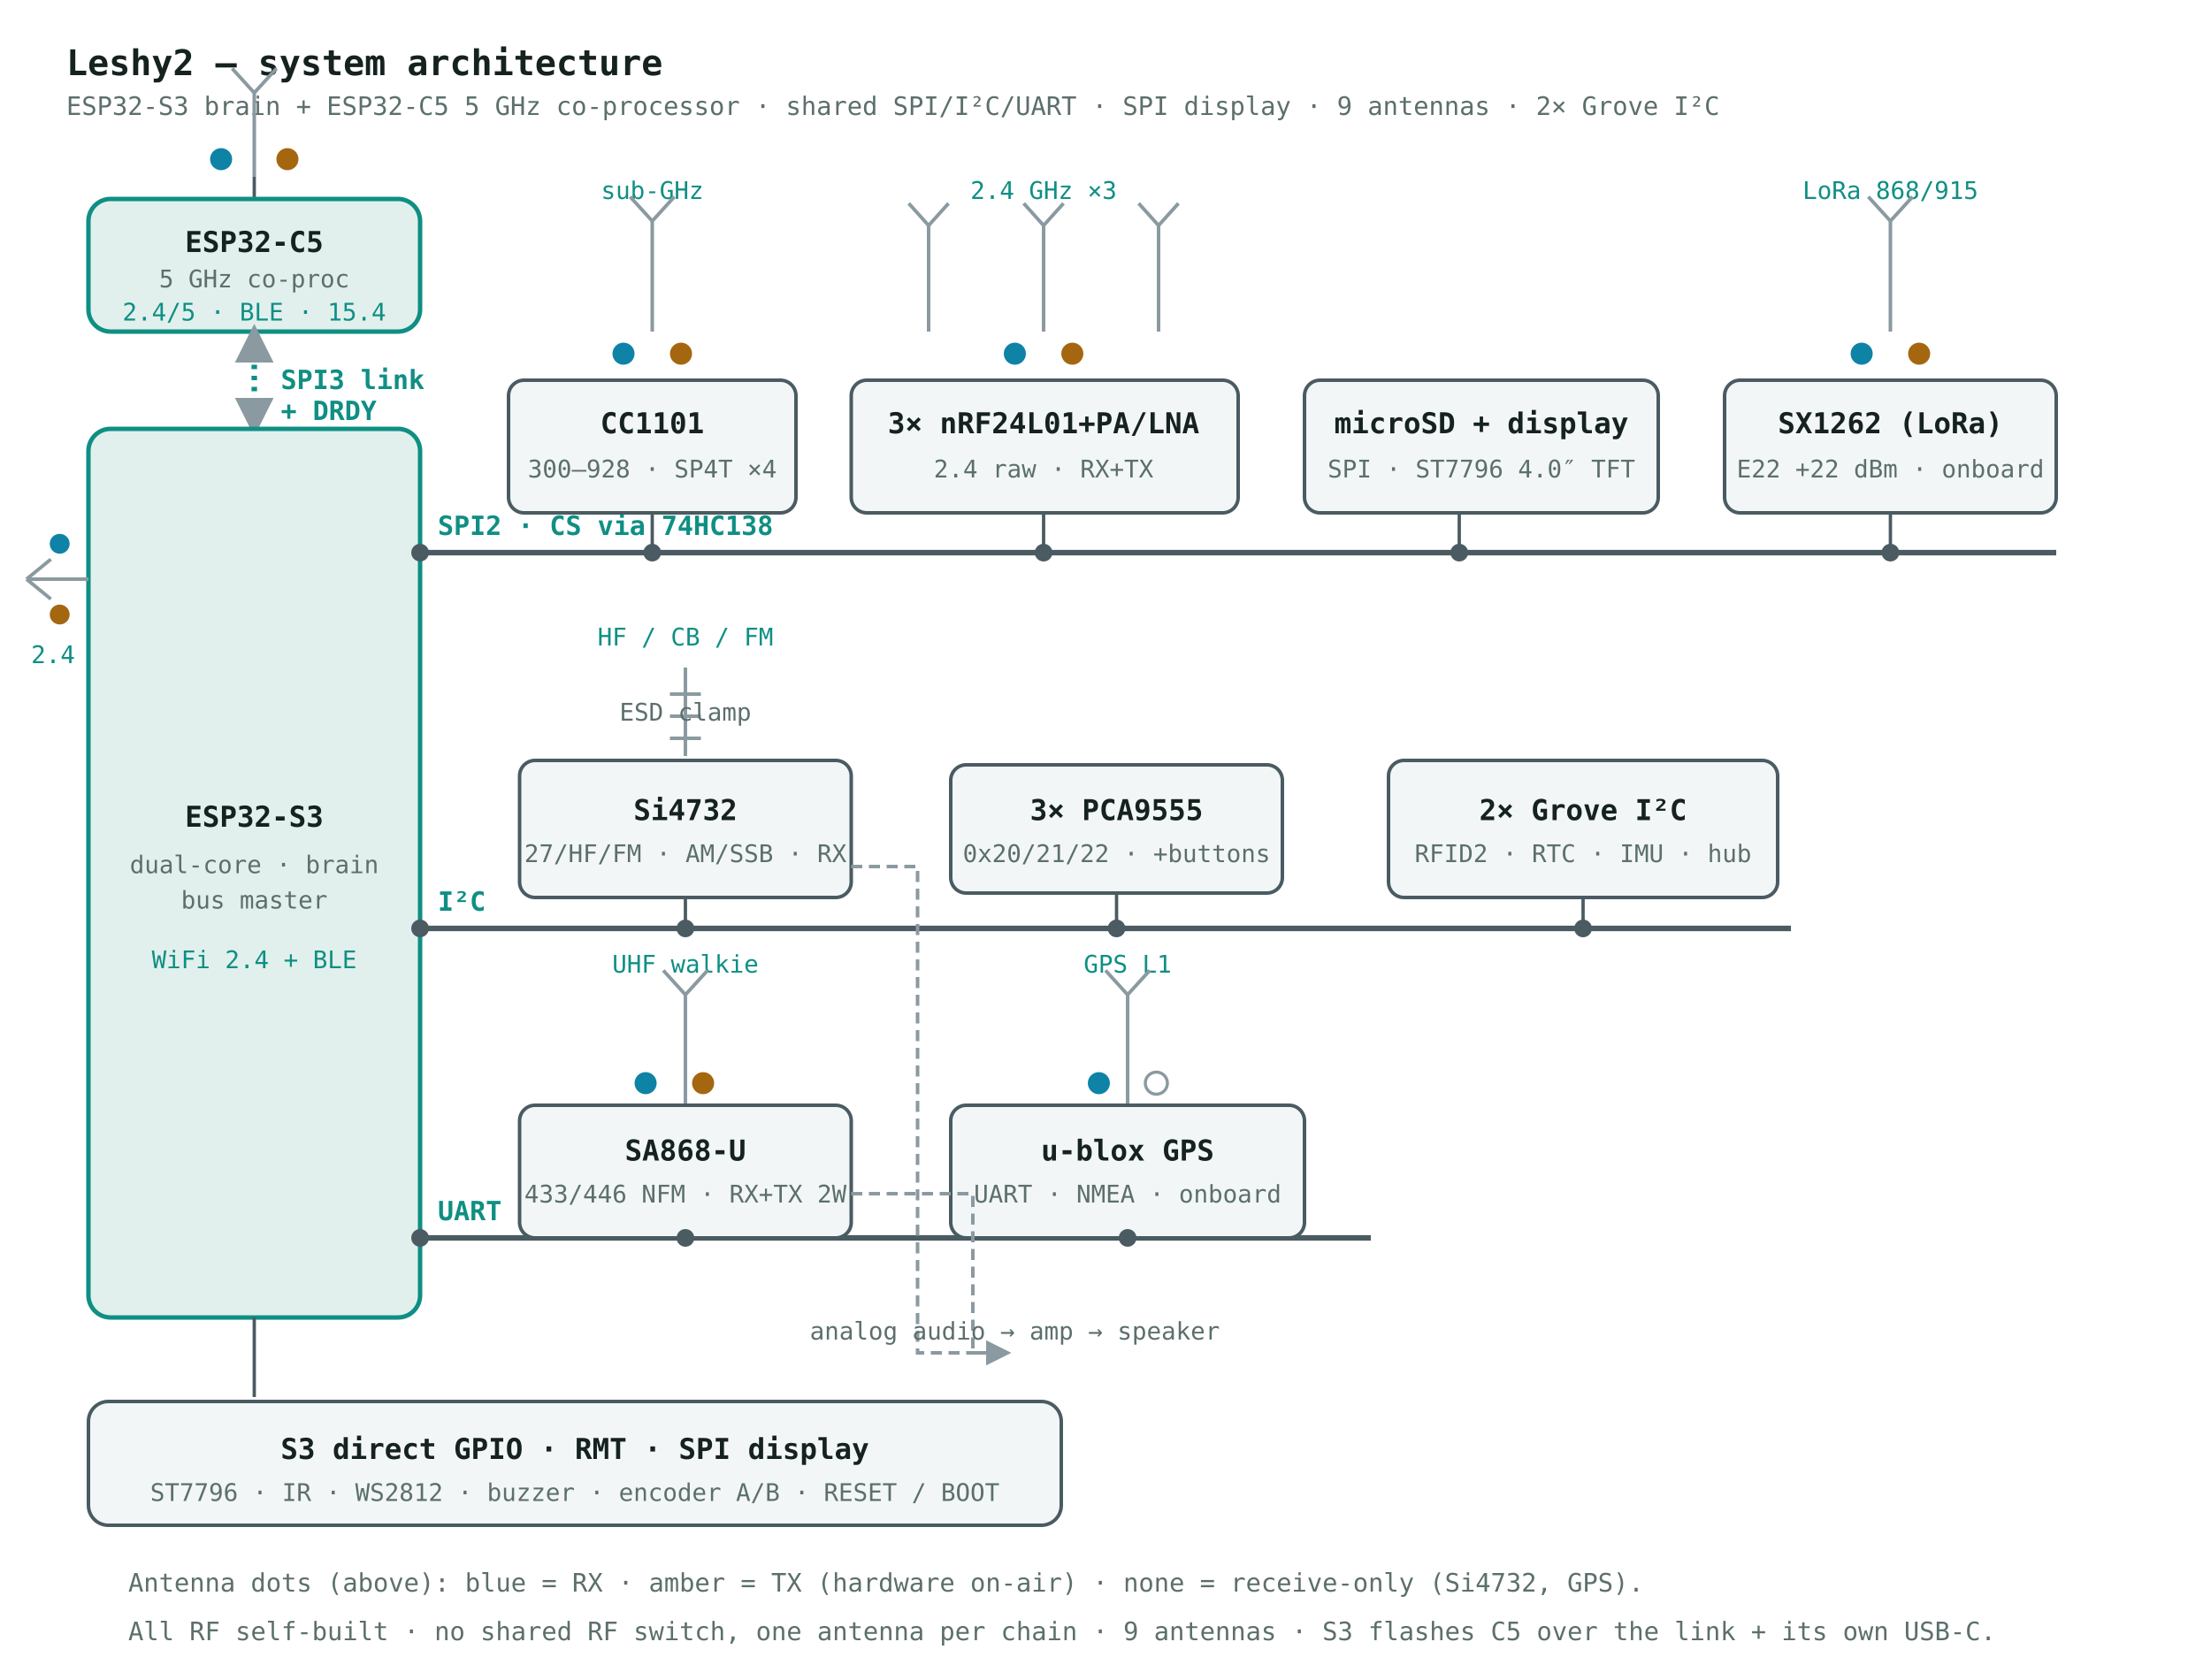
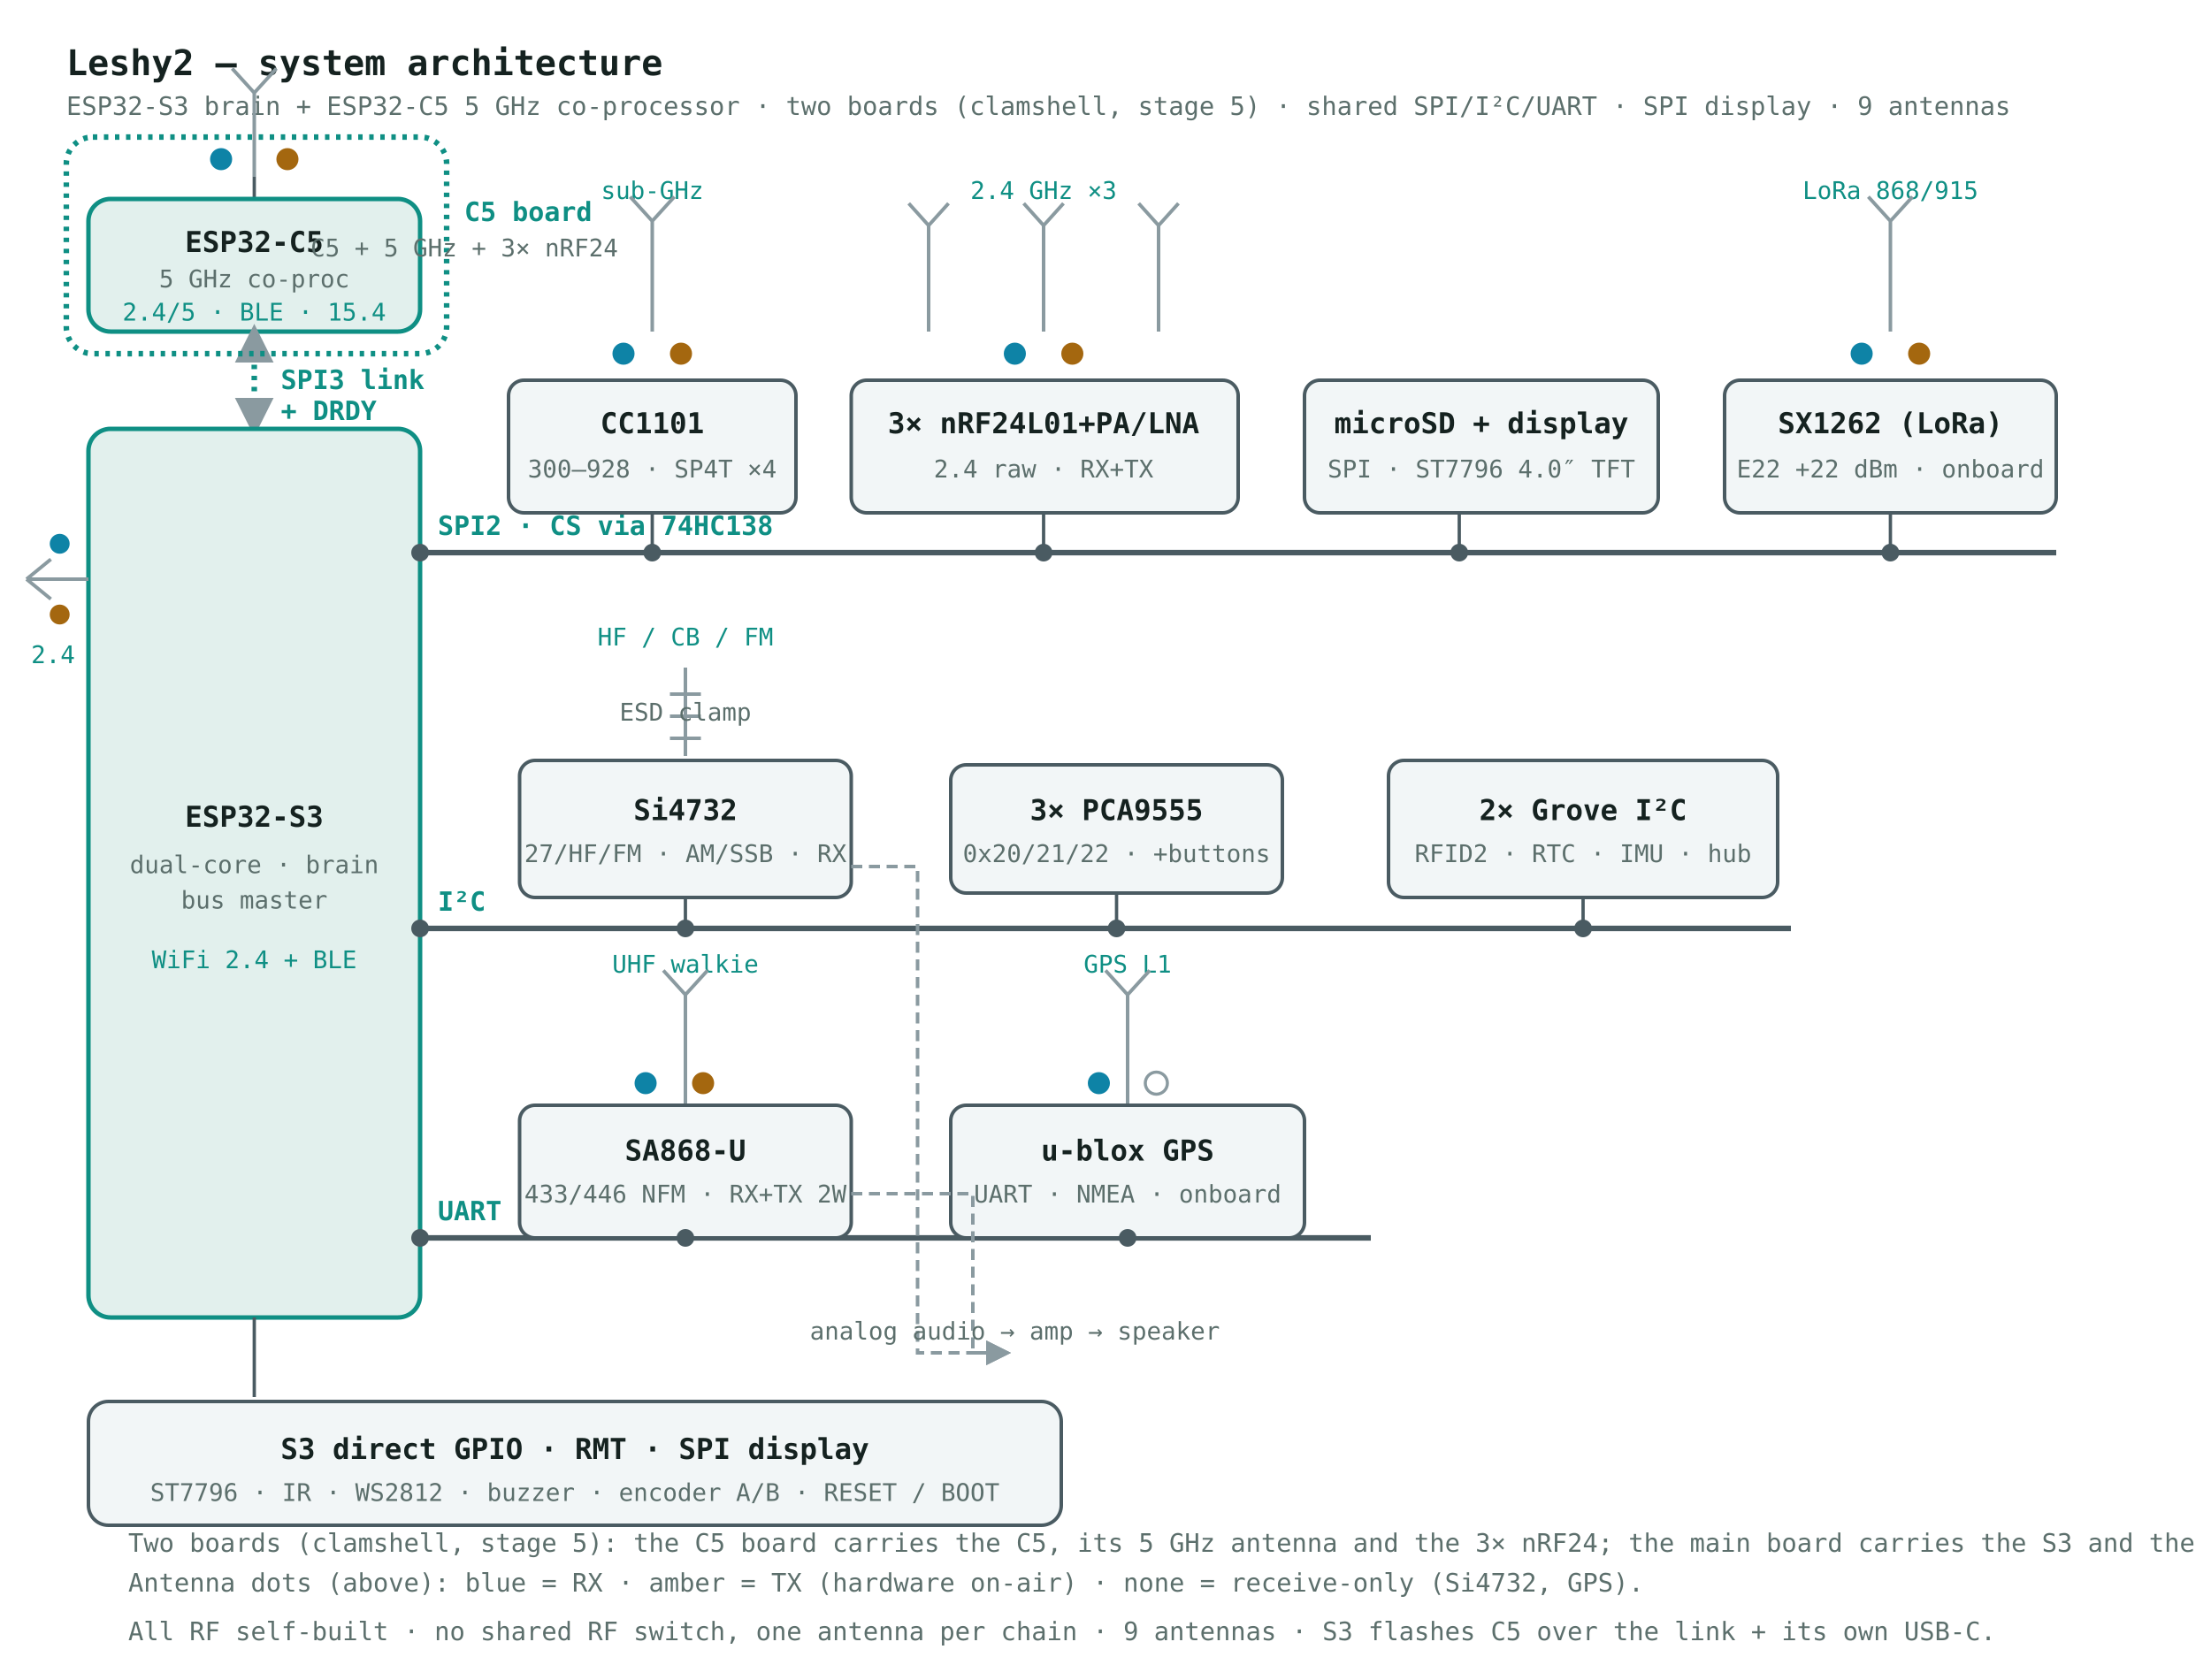
<svg xmlns="http://www.w3.org/2000/svg" viewBox="0 0 1000 760" font-family="ui-monospace,'SF Mono',Menlo,Consolas,monospace">
  <style>
    :root{ color-scheme: light dark; }
    .bg{fill:#ffffff}
    .box{fill:#f2f6f7;stroke:#4a5b62;stroke-width:1.6}
    .hub{fill:#e2f0ed;stroke:#0f8f84;stroke-width:2}
    .bus{stroke:#4a5b62;stroke-width:2.5;fill:none}
    .link{stroke:#0f8f84;stroke-width:2.5;fill:none;stroke-dasharray:2 3}
    .wire{stroke:#4a5b62;stroke-width:1.5;fill:none}
    .analog{stroke:#8a9aa0;stroke-width:1.6;stroke-dasharray:5 3;fill:none}
    .tap{fill:#4a5b62}
    .ant{stroke:#8a9aa0;stroke-width:1.6;fill:none}
    .rx{fill:#0e83a6} .tx{fill:#a4670f} .off{fill:none;stroke:#8a9aa0;stroke-width:1.4}
    .t{fill:#152220;font-size:13px;font-weight:700;text-anchor:middle}
    .s{fill:#5c6f6c;font-size:11px;text-anchor:middle}
    .band{fill:#0f8f84;font-size:11px;text-anchor:middle}
    .buslbl{fill:#0f8f84;font-size:12px;font-weight:700}
    .title{fill:#152220;font-size:16px;font-weight:700}
    .sub{fill:#5c6f6c;font-size:11.5px}
    @media (prefers-color-scheme: dark){
      .bg{fill:#0d1518}
      .box{fill:#17262b;stroke:#33505a}
      .hub{fill:#10312e;stroke:#2bb3a6}
      .bus{stroke:#33505a}.wire{stroke:#33505a}.tap{fill:#33505a}
      .link{stroke:#2bb3a6}
      .analog{stroke:#90a6ab}.ant{stroke:#90a6ab}
      .rx{fill:#43c7ea}.tx{fill:#f4ab3d}.off{stroke:#90a6ab}
      .t{fill:#e7eff0}.s{fill:#90a6ab}.band{fill:#2bb3a6}.buslbl{fill:#2bb3a6}
      .title{fill:#e7eff0}.sub{fill:#90a6ab}
    }
  </style>
  <defs>
    <marker id="ar" viewBox="0 0 10 10" refX="8" refY="5" markerWidth="7" markerHeight="7" orient="auto-start-reverse">
      <path d="M0 0 10 5 0 10z" fill="#8a9aa0" />
    </marker>
  </defs>
  <rect class="bg" x="0" y="0" width="1000" height="760" />
  <text class="title" x="30" y="34">Leshy2 — system architecture</text>
-   <text class="sub" x="30" y="52">ESP32-S3 brain + ESP32-C5 5 GHz co-processor · shared SPI/I²C/UART · SPI display · 9 antennas · 2× Grove I²C</text>
+   <text class="sub" x="30" y="52">ESP32-S3 brain + ESP32-C5 5 GHz co-processor · two boards (clamshell, stage 5) · shared SPI/I²C/UART · SPI display · 9 antennas</text>
  <path class="ant" d="M115 42 l-10 -11 M115 42 l10 -11 M115 42 V80" />
  <circle class="rx" cx="100" cy="72" r="5" />
  <circle class="tx" cx="130" cy="72" r="5" />
  <path class="wire" d="M115 80 V90" />
  <rect class="hub" x="40" y="90" width="150" height="60" rx="10" />
  <text class="t" x="115" y="114">ESP32-C5</text>
  <text class="s" x="115" y="130">5 GHz co-proc</text>
  <text class="band" x="115" y="145" font-size="10">2.4/5 · BLE · 15.4</text>
  <line class="link" x1="115" y1="150" x2="115" y2="194" marker-end="url(#ar)" marker-start="url(#ar)" />
  <text class="buslbl" x="127" y="176" text-anchor="start">SPI3 link<tspan x="127" dy="14">+ DRDY</tspan>
  </text>
  <rect class="hub" x="40" y="194" width="150" height="402" rx="10" />
  <text class="t" x="115" y="374" font-size="17">ESP32-S3</text>
  <text class="s" x="115" y="395">dual-core · brain</text>
  <text class="s" x="115" y="411">bus master</text>
  <text class="band" x="115" y="438">WiFi 2.4 + BLE</text>
  <path class="ant" d="M40 262 H12 M12 262 l11 -9 M12 262 l11 9" />
  <circle class="rx" cx="27" cy="246" r="4.5" />
  <circle class="tx" cx="27" cy="278" r="4.5" />
  <text class="band" x="24" y="300" font-size="10">2.4</text>
  <line class="bus" x1="190" y1="250" x2="930" y2="250" />
  <line class="bus" x1="190" y1="420" x2="810" y2="420" />
  <line class="bus" x1="190" y1="560" x2="620" y2="560" />
  <text class="buslbl" x="198" y="242">SPI2 · CS via 74HC138</text>
  <text class="buslbl" x="198" y="412">I²C</text>
  <text class="buslbl" x="198" y="552">UART ×3</text>
  <circle class="tap" cx="190" cy="250" r="4" />
  <circle class="tap" cx="190" cy="420" r="4" />
  <circle class="tap" cx="190" cy="560" r="4" />
  <text class="band" x="295" y="90">sub-GHz</text>
  <path class="ant" d="M295 150 V100 M295 100 l-10 -11 M295 100 l10 -11" />
  <circle class="rx" cx="282" cy="160" r="5" />
  <circle class="tx" cx="308" cy="160" r="5" />
  <rect class="box" x="230" y="172" width="130" height="60" rx="7" />
  <text class="t" x="295" y="196">CC1101</text>
  <text class="s" x="295" y="216">300–928 · SP4T ×4</text>
  <path class="wire" d="M295 232 V250" />
  <circle class="tap" cx="295" cy="250" r="4" />
  <text class="band" x="472" y="90">2.4 GHz ×3</text>
  <path class="ant" d="M420 150 V102 M420 102 l-9 -10 M420 102 l9 -10" />
  <path class="ant" d="M472 150 V102 M472 102 l-9 -10 M472 102 l9 -10" />
  <path class="ant" d="M524 150 V102 M524 102 l-9 -10 M524 102 l9 -10" />
  <circle class="rx" cx="459" cy="160" r="5" />
  <circle class="tx" cx="485" cy="160" r="5" />
  <rect class="box" x="385" y="172" width="175" height="60" rx="7" />
  <text class="t" x="472" y="196" font-size="12">3× nRF24L01+PA/LNA</text>
  <text class="s" x="472" y="216">2.4 raw · RX+TX</text>
  <path class="wire" d="M472 232 V250" />
  <circle class="tap" cx="472" cy="250" r="4" />
  <rect class="box" x="590" y="172" width="160" height="60" rx="7" />
  <text class="t" x="670" y="196">microSD + display</text>
  <text class="s" x="670" y="216">SPI · ST7796 4.0″ TFT</text>
  <path class="wire" d="M660 232 V250" />
  <circle class="tap" cx="660" cy="250" r="4" />
  <text class="band" x="855" y="90">LoRa 868/915</text>
  <path class="ant" d="M855 150 V100 M855 100 l-10 -11 M855 100 l10 -11" />
  <circle class="rx" cx="842" cy="160" r="5" />
  <circle class="tx" cx="868" cy="160" r="5" />
  <rect class="box" x="780" y="172" width="150" height="60" rx="7" />
  <text class="t" x="855" y="196">SX1262 (LoRa)</text>
  <text class="s" x="855" y="216">E22 +22 dBm · onboard</text>
  <path class="wire" d="M855 232 V250" />
  <circle class="tap" cx="855" cy="250" r="4" />
  <text class="band" x="310" y="292">HF / CB / FM</text>
  <path class="ant" d="M310 342 V302 M303 334 h14 M303 324 h14 M303 314 h14" />
  <circle class="rx" cx="292" cy="352" r="5" />
  <circle class="off" cx="318" cy="352" r="5" />
  <rect class="box" x="235" y="344" width="150" height="62" rx="7" />
  <text class="t" x="310" y="371">Si4732</text>
  <text class="s" x="310" y="390">27/HF/FM · AM/SSB · RX</text>
  <path class="wire" d="M310 406 V420" />
  <circle class="tap" cx="310" cy="420" r="4" />
  <text class="s" x="310" y="326" fill="#c0392f">ESD clamp</text>
  <rect class="box" x="430" y="346" width="150" height="58" rx="7" />
  <text class="t" x="505" y="371">3× PCA9555</text>
  <text class="s" x="505" y="390">0x20/21/22 · +buttons</text>
  <path class="wire" d="M505 404 V420" />
  <circle class="tap" cx="505" cy="420" r="4" />
  <rect class="box" x="628" y="344" width="176" height="62" rx="7" />
  <text class="t" x="716" y="371">2× Grove I²C</text>
  <text class="s" x="716" y="390">RFID2 · RTC · IMU · hub</text>
  <path class="wire" d="M716 406 V420" />
  <circle class="tap" cx="716" cy="420" r="4" />
  <text class="band" x="310" y="440">UHF walkie</text>
  <path class="ant" d="M310 500 V450 M310 450 l-10 -11 M310 450 l10 -11" />
  <circle class="rx" cx="292" cy="490" r="5" />
  <circle class="tx" cx="318" cy="490" r="5" />
  <rect class="box" x="235" y="500" width="150" height="60" rx="7" />
  <text class="t" x="310" y="525">SA868-U</text>
  <text class="s" x="310" y="544">433/446 NFM · RX+TX 2W</text>
  <path class="wire" d="M310 560 V560" />
  <circle class="tap" cx="310" cy="560" r="4" />
  <text class="band" x="510" y="440">GPS L1</text>
  <path class="ant" d="M510 500 V450 M510 450 l-10 -11 M510 450 l10 -11" />
  <circle class="rx" cx="497" cy="490" r="5" />
  <circle class="off" cx="523" cy="490" r="5" />
  <rect class="box" x="430" y="500" width="160" height="60" rx="7" />
  <text class="t" x="510" y="525">u-blox GPS</text>
  <text class="s" x="510" y="544">UART · NMEA · onboard</text>
  <path class="wire" d="M510 560 V560" />
  <circle class="tap" cx="510" cy="560" r="4" />
  <path class="analog" d="M385 392 H415 V612 H455" marker-end="url(#ar)" />
  <path class="analog" d="M385 540 H440 V612 H455" marker-end="url(#ar)" />
  <text class="s" x="459" y="606" text-anchor="start">analog audio → amp → speaker</text>
  <path class="wire" d="M115 596 V632" />
  <rect class="box" x="40" y="634" width="440" height="56" rx="9" />
  <text class="t" x="260" y="660">S3 direct GPIO · RMT · SPI display</text>
  <text class="s" x="260" y="679">ST7796 · IR · WS2812 · buzzer · encoder A/B · RESET / BOOT</text>
+   <rect x="30" y="62" width="172" height="98" rx="12" fill="none" class="link" />
+   <text class="buslbl" x="210" y="100" text-anchor="start">C5 board</text>
+   <text class="s" x="210" y="116" text-anchor="start">C5 + 5 GHz + 3× nRF24</text>
+   <text class="sub" x="58" y="702">Two boards (clamshell, stage 5): the C5 board carries the C5, its 5 GHz antenna and the 3× nRF24; the main board carries the S3 and the rest — the link + the nRF SPI2 cross the mezzanine.</text>
  <text class="sub" x="58" y="720">Antenna dots (above): blue = RX · amber = TX (hardware on-air) · none = receive-only (Si4732, GPS).</text>
  <text class="sub" x="58" y="742">All RF self-built · no shared RF switch, one antenna per chain · 9 antennas · S3 flashes C5 over the link + its own USB-C.</text>
</svg>
